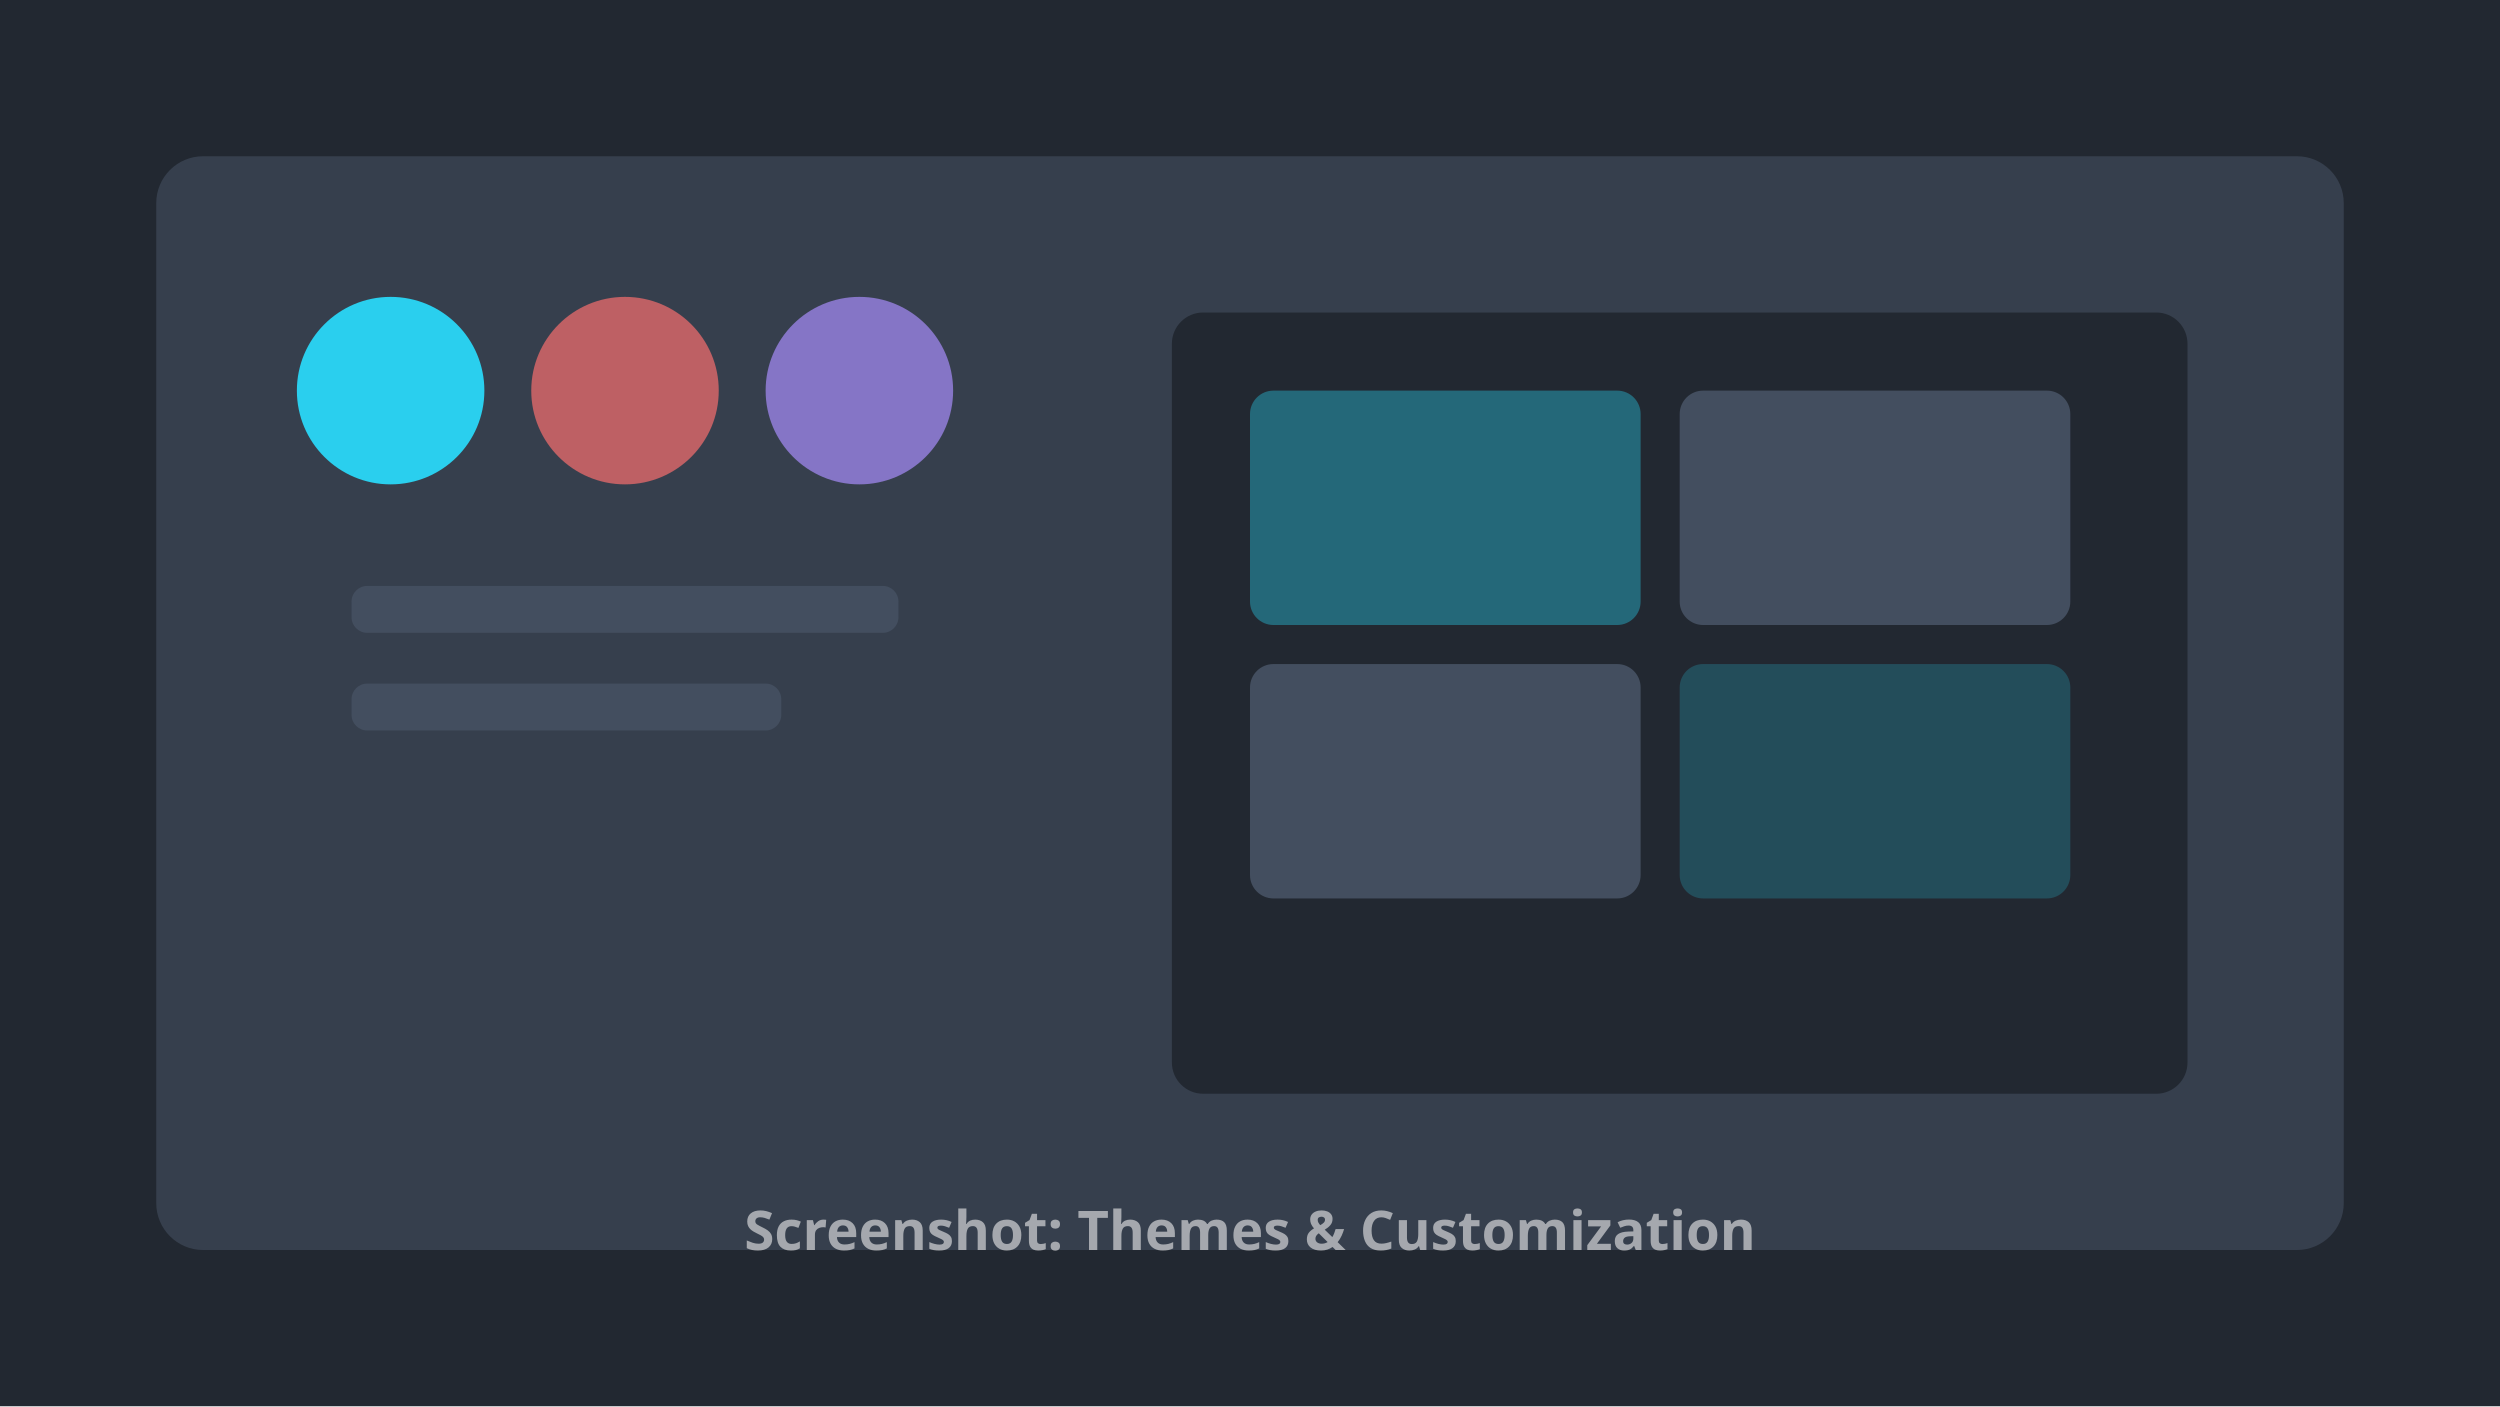
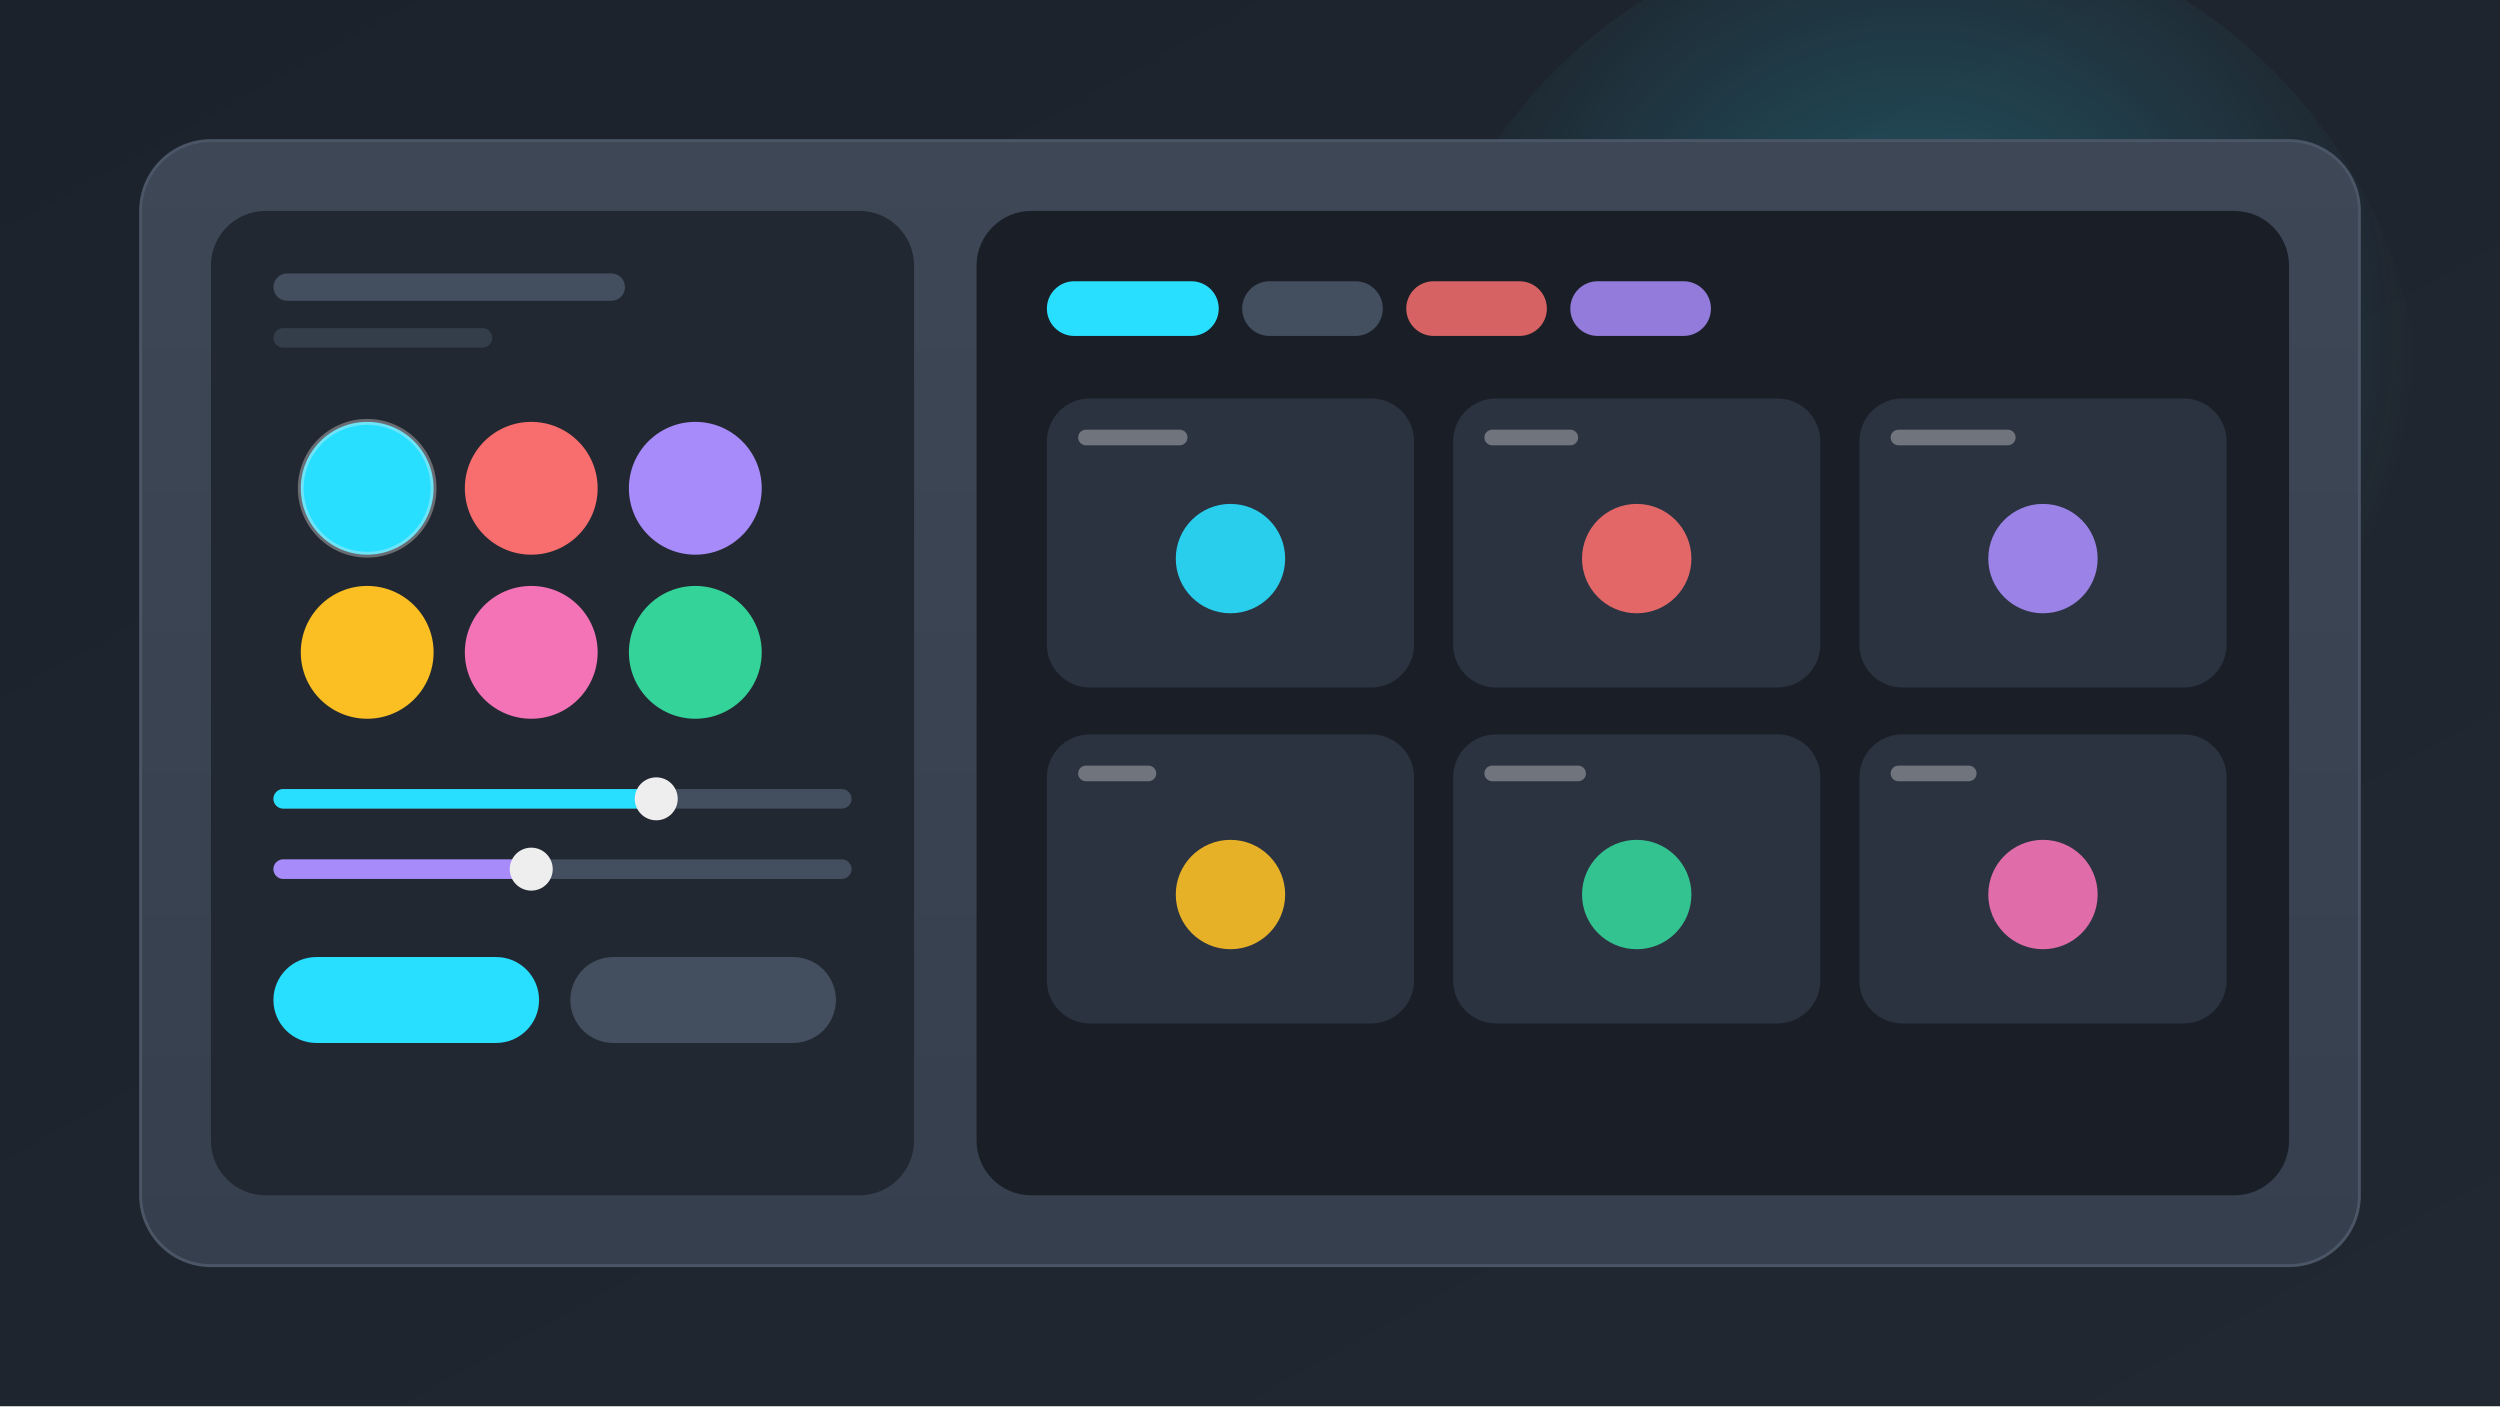
- <svg xmlns="http://www.w3.org/2000/svg" width="1280" height="720" viewBox="0 0 1280 720" role="img">
-   <rect width="1280" height="720" fill="#222831" />
-   <rect x="80" y="80" width="1120" height="560" rx="24" fill="#363f4d" />
-   <circle cx="200" cy="200" r="48" fill="hsl(189,100%,58%)" opacity="0.9" />
-   <circle cx="320" cy="200" r="48" fill="#f86d6d" opacity="0.7" />
-   <circle cx="440" cy="200" r="48" fill="#a78bfa" opacity="0.7" />
-   <rect x="180" y="300" width="280" height="24" rx="8" fill="#434e5f" />
-   <rect x="180" y="350" width="220" height="24" rx="8" fill="#434e5f" />
-   <rect x="600" y="160" width="520" height="400" rx="16" fill="#222831" />
-   <rect x="640" y="200" width="200" height="120" rx="12" fill="hsl(189,100%,58%)" opacity="0.35" />
-   <rect x="860" y="200" width="200" height="120" rx="12" fill="#434e5f" />
-   <rect x="640" y="340" width="200" height="120" rx="12" fill="#434e5f" />
-   <rect x="860" y="340" width="200" height="120" rx="12" fill="hsl(189,100%,58%)" opacity="0.2" />
-   <text x="640" y="640" text-anchor="middle" font-family="Nunito,sans-serif" font-size="28" font-weight="700" fill="#eee" opacity="0.6">Screenshot: Themes &amp; Customization</text>
+ <svg xmlns="http://www.w3.org/2000/svg" width="1280" height="720" viewBox="0 0 1280 720" role="img" aria-hidden="true">
+   <defs>
+     <linearGradient id="th-bg" x1="0" y1="0" x2="1" y2="1">
+       <stop offset="0" stop-color="#1c222b" />
+       <stop offset="1" stop-color="#222831" />
+     </linearGradient>
+     <linearGradient id="th-panel" x1="0" y1="0" x2="0" y2="1">
+       <stop offset="0" stop-color="#3d4756" />
+       <stop offset="1" stop-color="#363f4d" />
+     </linearGradient>
+     <radialGradient id="th-glow" cx="50%" cy="40%" r="50%">
+       <stop offset="0" stop-color="hsl(189,100%,58%)" stop-opacity="0.28" />
+       <stop offset="1" stop-color="hsl(189,100%,58%)" stop-opacity="0" />
+     </radialGradient>
+   </defs>
+   <rect width="1280" height="720" fill="url(#th-bg)" />
+   <circle cx="980" cy="220" r="260" fill="url(#th-glow)" />
+   <rect x="72" y="72" width="1136" height="576" rx="36" fill="url(#th-panel)" />
+   <rect x="72" y="72" width="1136" height="576" rx="36" fill="none" stroke="#4a5566" stroke-width="1.5" />
+   <rect x="108" y="108" width="360" height="504" rx="28" fill="#222831" />
+   <rect x="140" y="140" width="180" height="14" rx="7" fill="#434e5f" />
+   <rect x="140" y="168" width="112" height="10" rx="5" fill="#434e5f" opacity="0.55" />
+   <circle cx="188" cy="250" r="34" fill="hsl(189,100%,58%)" />
+   <circle cx="188" cy="250" r="34" fill="none" stroke="#eee" stroke-width="3" opacity="0.35" />
+   <circle cx="272" cy="250" r="34" fill="#f86d6d" />
+   <circle cx="356" cy="250" r="34" fill="#a78bfa" />
+   <circle cx="188" cy="334" r="34" fill="#fbbf24" />
+   <circle cx="272" cy="334" r="34" fill="#f472b6" />
+   <circle cx="356" cy="334" r="34" fill="#34d399" />
+   <rect x="140" y="404" width="296" height="10" rx="5" fill="#434e5f" />
+   <rect x="140" y="404" width="196" height="10" rx="5" fill="hsl(189,100%,58%)" />
+   <circle cx="336" cy="409" r="11" fill="#eee" />
+   <rect x="140" y="440" width="296" height="10" rx="5" fill="#434e5f" />
+   <rect x="140" y="440" width="132" height="10" rx="5" fill="#a78bfa" />
+   <circle cx="272" cy="445" r="11" fill="#eee" />
+   <rect x="140" y="490" width="136" height="44" rx="22" fill="hsl(189,100%,58%)" />
+   <rect x="292" y="490" width="136" height="44" rx="22" fill="#434e5f" />
+   <rect x="500" y="108" width="672" height="504" rx="28" fill="#1a1f27" />
+   <rect x="536" y="144" width="88" height="28" rx="14" fill="hsl(189,100%,58%)" />
+   <rect x="636" y="144" width="72" height="28" rx="14" fill="#434e5f" />
+   <rect x="720" y="144" width="72" height="28" rx="14" fill="#f86d6d" opacity="0.85" />
+   <rect x="804" y="144" width="72" height="28" rx="14" fill="#a78bfa" opacity="0.85" />
+   <rect x="536" y="204" width="188" height="148" rx="22" fill="#2b3340" />
+   <rect x="552" y="220" width="56" height="8" rx="4" fill="#eee" opacity="0.35" />
+   <circle cx="630" cy="286" r="28" fill="hsl(189,100%,58%)" opacity="0.9" />
+   <rect x="744" y="204" width="188" height="148" rx="22" fill="#2b3340" />
+   <rect x="760" y="220" width="48" height="8" rx="4" fill="#eee" opacity="0.35" />
+   <circle cx="838" cy="286" r="28" fill="#f86d6d" opacity="0.9" />
+   <rect x="952" y="204" width="188" height="148" rx="22" fill="#2b3340" />
+   <rect x="968" y="220" width="64" height="8" rx="4" fill="#eee" opacity="0.35" />
+   <circle cx="1046" cy="286" r="28" fill="#a78bfa" opacity="0.9" />
+   <rect x="536" y="376" width="188" height="148" rx="22" fill="#2b3340" />
+   <rect x="552" y="392" width="40" height="8" rx="4" fill="#eee" opacity="0.35" />
+   <circle cx="630" cy="458" r="28" fill="#fbbf24" opacity="0.9" />
+   <rect x="744" y="376" width="188" height="148" rx="22" fill="#2b3340" />
+   <rect x="760" y="392" width="52" height="8" rx="4" fill="#eee" opacity="0.35" />
+   <circle cx="838" cy="458" r="28" fill="#34d399" opacity="0.9" />
+   <rect x="952" y="376" width="188" height="148" rx="22" fill="#2b3340" />
+   <rect x="968" y="392" width="44" height="8" rx="4" fill="#eee" opacity="0.35" />
+   <circle cx="1046" cy="458" r="28" fill="#f472b6" opacity="0.9" />
</svg>
